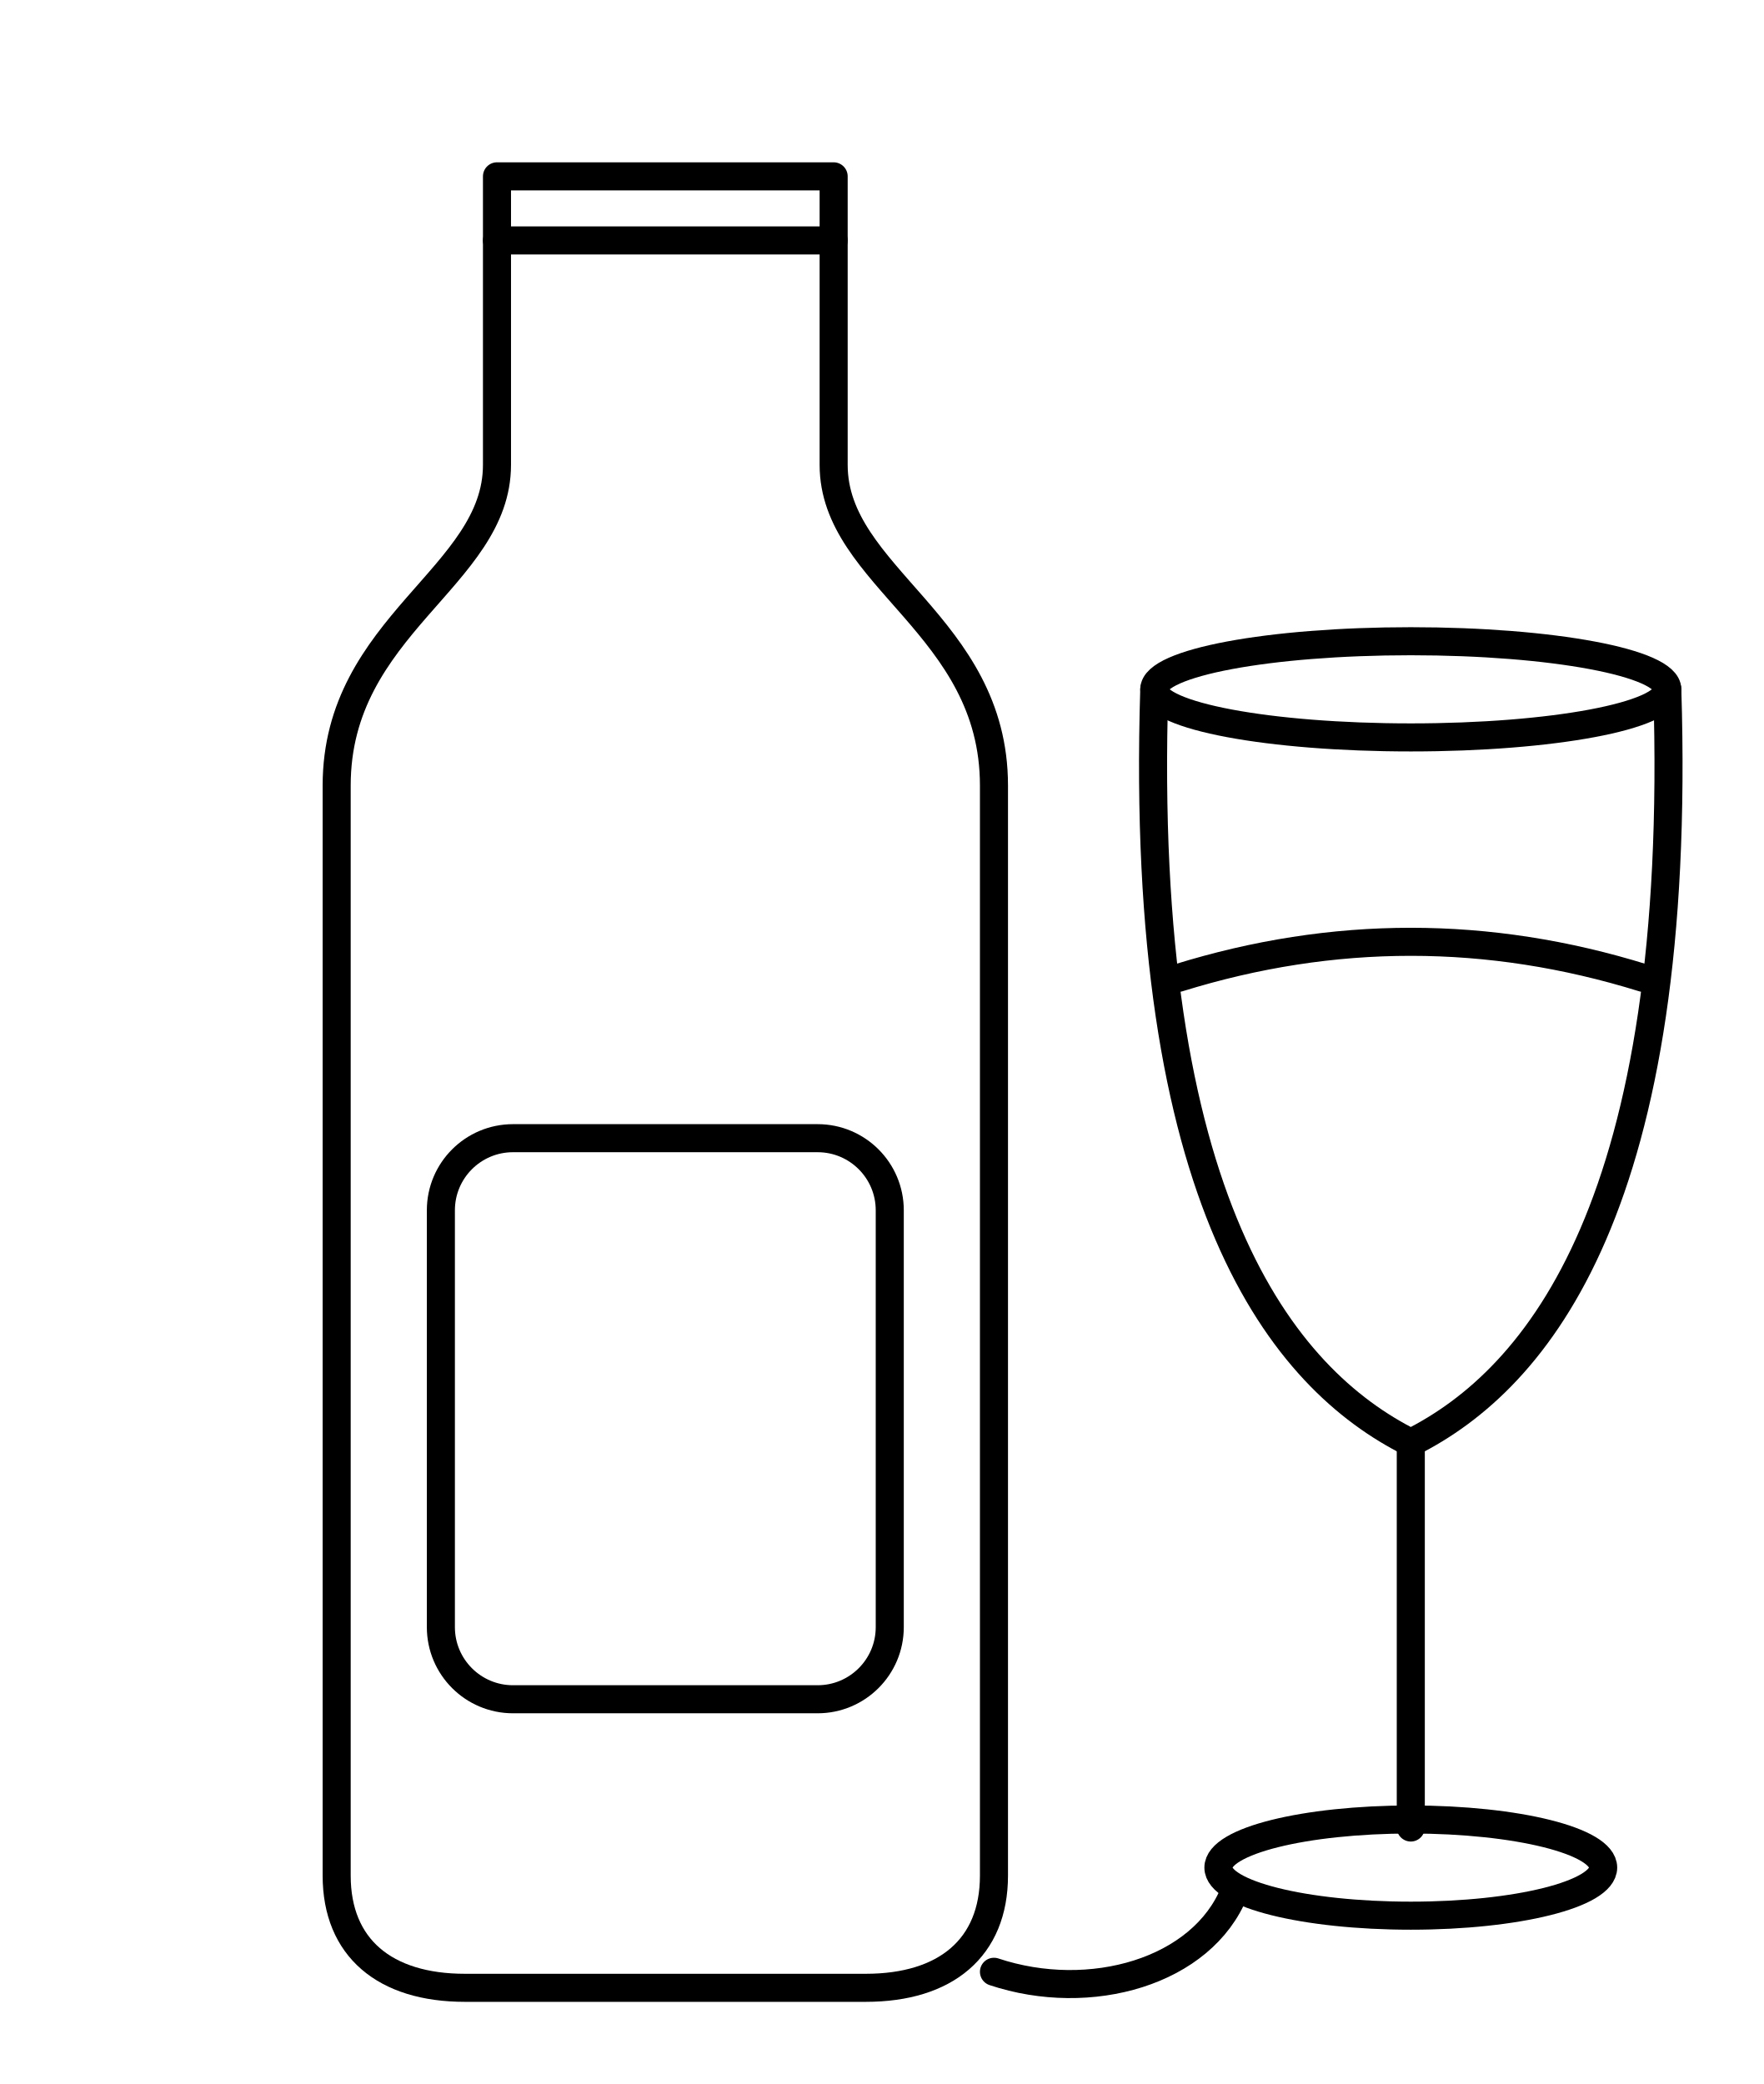
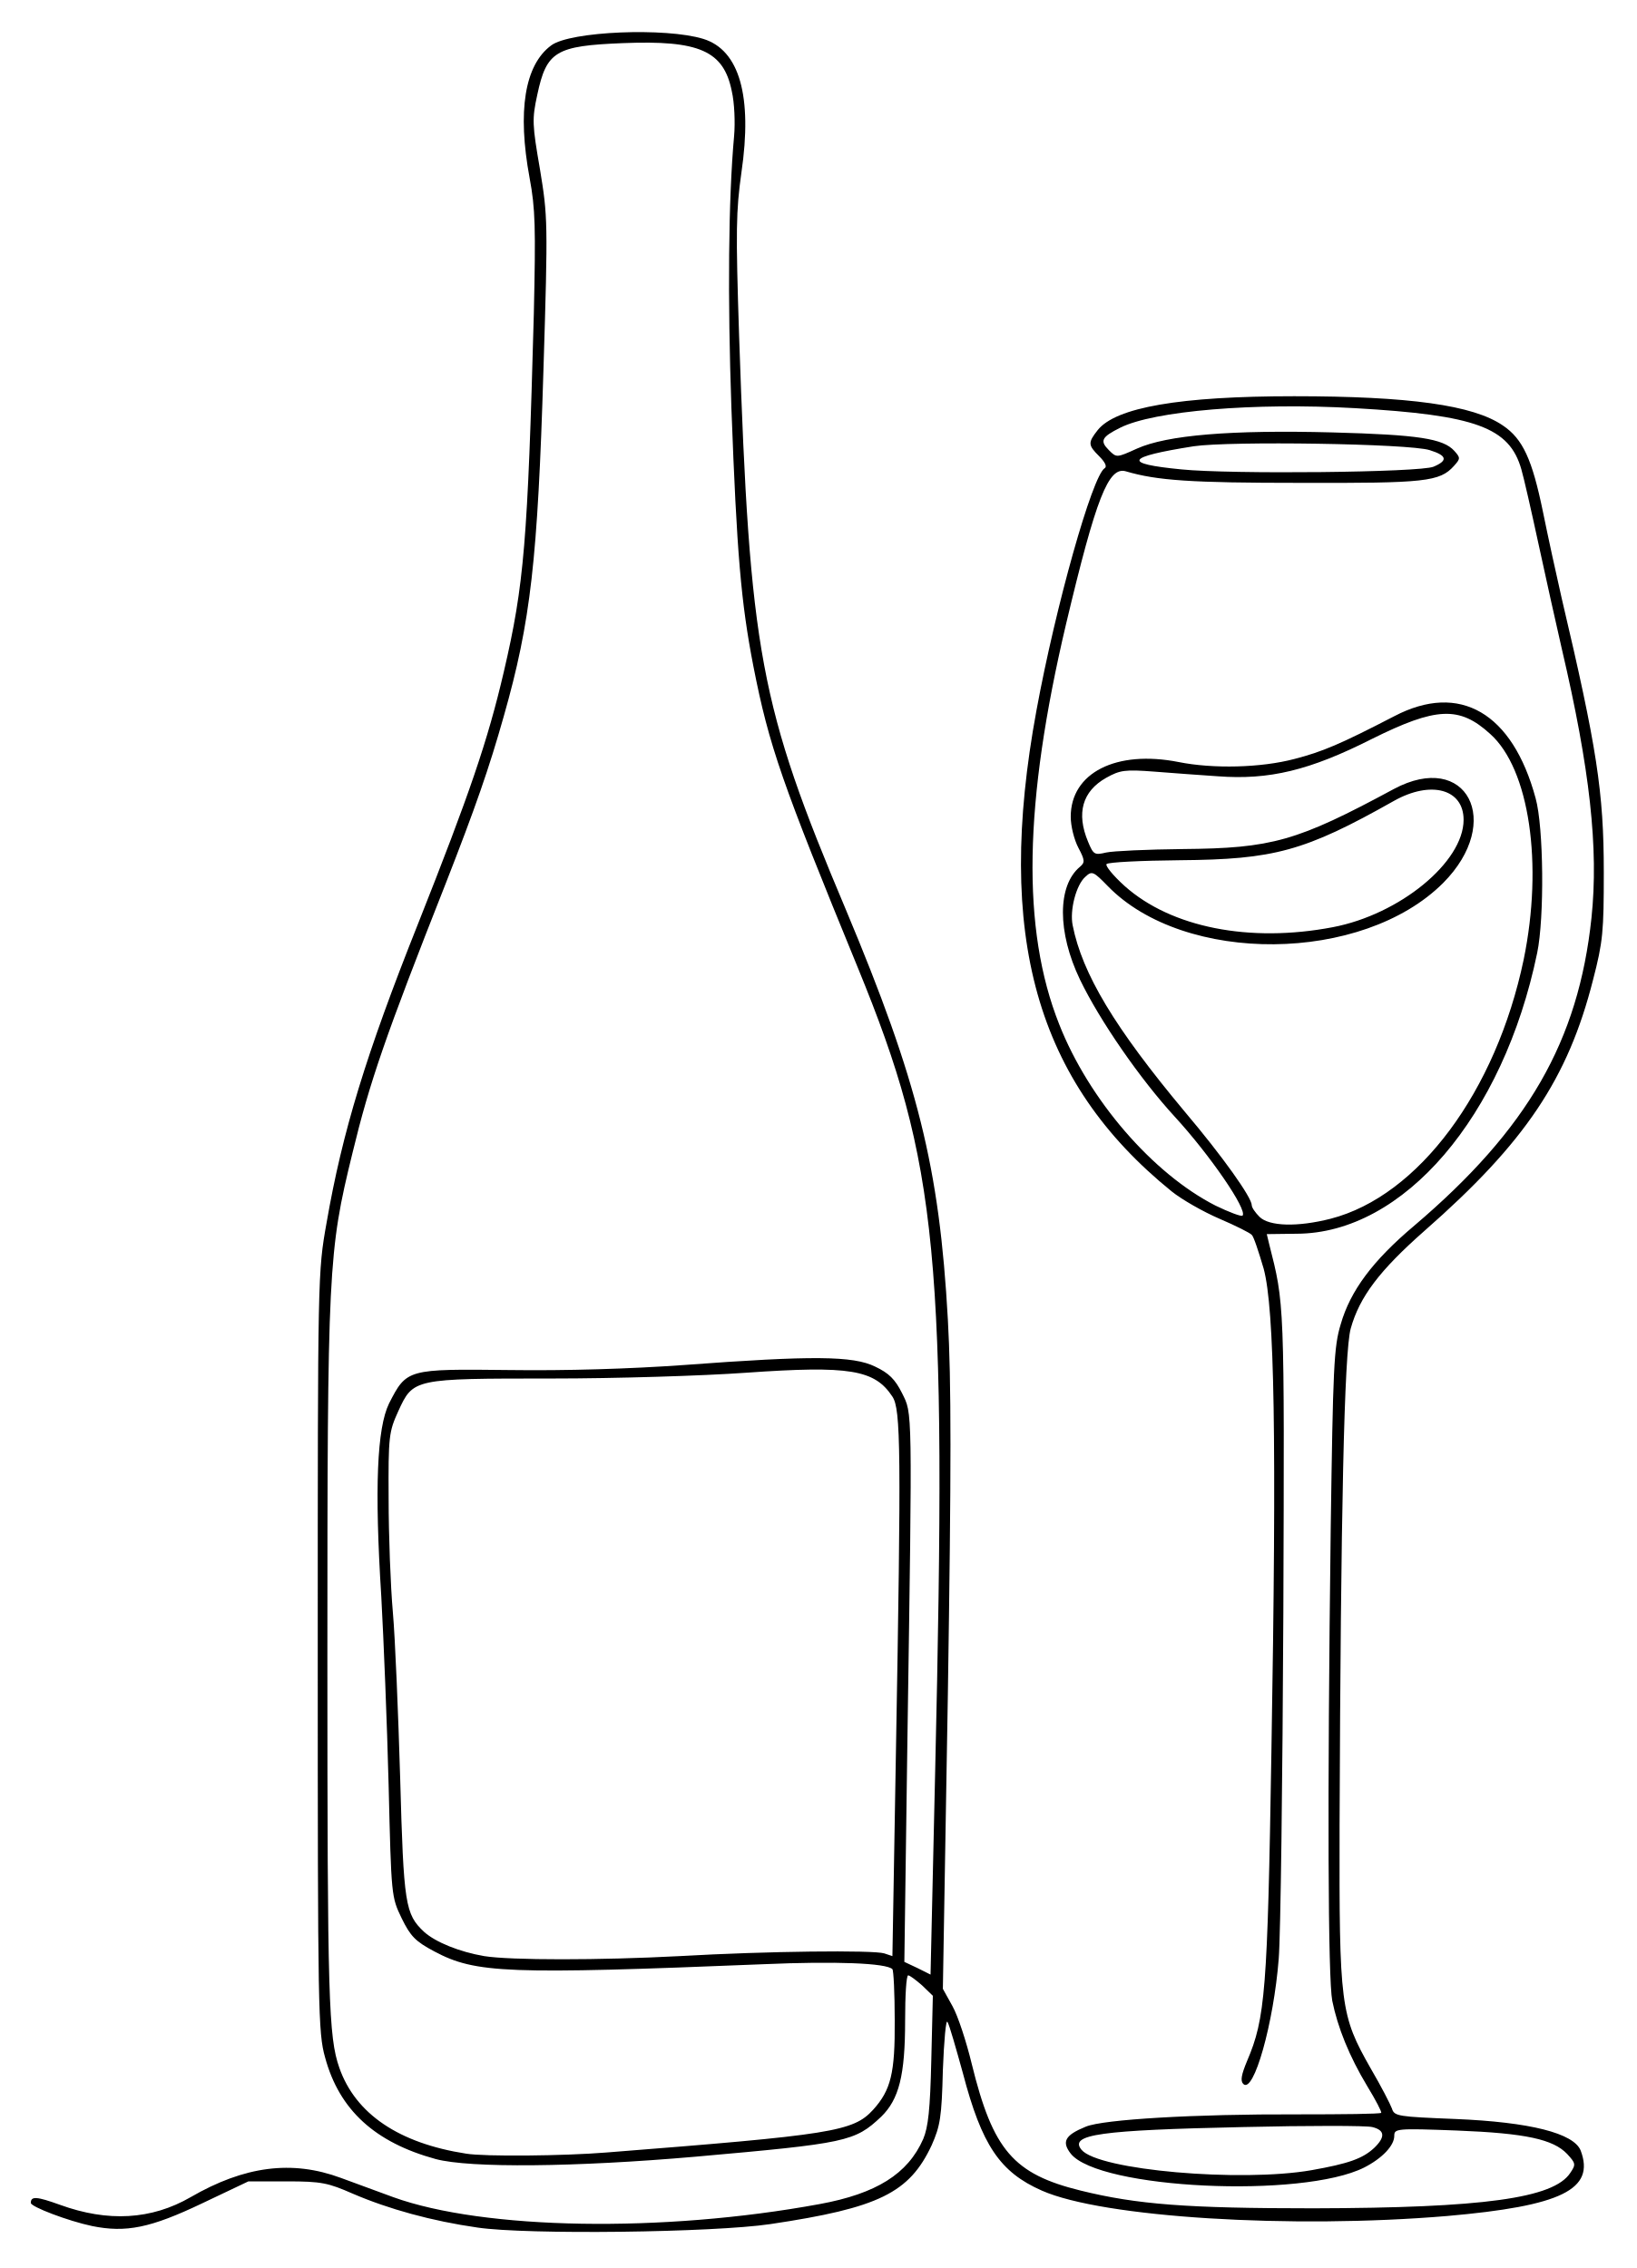
- <svg xmlns="http://www.w3.org/2000/svg" viewBox="0 0 220 260" role="img" aria-hidden="true" focusable="false">
-   <g stroke="currentColor" fill="none" stroke-width="3.5" stroke-linecap="round" stroke-linejoin="round">
-     <path d="M62 22 L62 58 C62 72 42 78 42 98 L42 234 C42 243 48 248 58 248 L108 248 C118 248 124 243 124 234 L124 98 C124 78 104 72 104 58 L104 22 Z" />
-     <path d="M62 30 L104 30" />
-     <rect x="55" y="142" width="56" height="70" rx="9" />
-     <path d="M144 86 C142 150 160 172 176 180 C192 172 210 150 208 86" />
-     <ellipse cx="176" cy="86" rx="32" ry="6" />
-     <path d="M147 122 Q176 113 205 122" />
-     <path d="M176 180 L176 228" />
-     <ellipse cx="176" cy="233" rx="24" ry="6" />
-     <path d="M124 246 C136 250 150 246 154 236" />
-   </g>
+ <svg xmlns="http://www.w3.org/2000/svg" viewBox="0 0 425 589" role="img" aria-hidden="true" focusable="false">
+   <path fill="currentColor" d="M124 578.5C112.1 576.8 100.9 573.7 91.6 569.7C85.2 566.9 83.5 566.5 74.5 566.5L64.5 566.5L52.5 572.2C39.1 578.6 32.7 579.9 23.9 578.1C17.7 576.8 8 573.1 8 572.1C8 570.3 9.5 570.4 15.6 572.6C28 577.1 39.3 576.5 49.5 570.6C63.5 562.5 75.8 560.9 88.5 565.6C92.3 567 98.5 569.3 102.1 570.6C125.6 579.1 172.1 579.9 212.8 572.4C227.5 569.7 235.7 564.6 239.7 555.5C241 552.4 241.5 547.9 241.8 534.9L242.2 518.3L239.4 515.6C237.8 514.2 236.2 513 235.8 513C235.3 513 235 518.3 235 524.8C235 539 233.4 545.2 228.8 549.7C221.9 556.2 219.9 556.6 180.5 560.1C149.5 562.8 122 563.1 113.1 560.7C97.4 556.4 88.1 548 84.4 534.3C82.6 527.9 82.5 522.3 82.5 429C82.5 330.9 82.5 330.4 84.8 317.5C88.9 293.9 95 273.9 108.5 240C121.9 206.2 126.6 192.5 130.8 174.5C136.1 151.8 137 140.6 138.6 81.5C139.1 59.1 139 54.2 137.5 46.2C134.3 28.9 136.2 16.9 143.1 11.8C148 8.1 172.9 7.1 182.6 10.1C192 13 195.4 25 192.5 44.8C191.1 54.8 191 59.7 191.9 87.3C194.7 169.6 197.2 183.1 219.6 236.2C238.3 280.8 243.9 303.1 246.1 342.7C247 358.8 247 380.8 246.1 440L244.8 516.5L247.3 521C248.7 523.5 250.9 530.2 252.3 536C257.8 558.4 263.1 564.6 280.6 568.9C295.2 572.5 308.1 573.5 341 573.5C385.1 573.4 403.4 570.9 407.7 564.3C409.2 562.1 409.1 561.8 406.9 559.4C403.3 555.6 396.2 554 378.3 553.3C362.5 552.7 362 552.8 362 554.7C362 557.2 358.9 560.5 354.2 562.9C338.1 571 285.3 568.5 278 559.3C275.6 556.2 276.5 554.5 281.9 552.3C286.4 550.4 310.4 549 336.8 549.1C348.6 549.1 358.4 549 358.6 548.7C358.8 548.5 357.2 545.4 355 541.8C350.3 534 347.3 526.5 345.9 519.6C344.8 513.9 344.6 468.2 345.5 397C346.1 355.1 346.3 349.8 348.1 343.9C350.6 335.2 356.4 327.4 367.2 318.3C396.7 293.2 409.8 270.4 413.2 238.4C415.1 220.3 412.8 199.7 405.5 168.5C404.1 162.4 401.4 150.3 399.5 141.5C397.6 132.7 395.6 123.9 395 121.9C391.9 111 383.2 107.8 351.8 106C325.7 104.5 299.5 106.7 290.8 111.1C286 113.5 285.5 114.5 287.9 116.9C289.9 118.9 289.9 118.9 295.2 116.5C303 113 319.5 111.6 346 112.3C368.3 112.9 374.7 113.9 377.6 117.1C379.2 118.9 379.2 119.1 377.5 121C373.8 125.1 370.1 125.5 337.5 125.4C309.3 125.4 300.4 124.8 292.3 122.4C287.8 121.1 284.6 129.2 276.8 162C265.8 208.6 265.2 241.3 275 266C282.7 285.6 299.3 304.8 315.6 313.1C319.1 314.8 322.3 316 322.6 315.7C324 314.3 314.1 299.9 305 290C296 280.2 285.5 265 280.4 254.4C274.5 242.1 274.5 230 280.4 225.1C281.7 224 281.7 223.4 280 220.2C278.9 218.1 278 214.6 278 212.1C278 200.7 289.8 194.7 306 197.9C315 199.7 327.4 199.4 336.1 197.1C343.4 195.2 347.9 193.3 362 186C379 177.1 392.7 185.1 398.7 207.3C400.8 214.8 401 238.4 399.1 247.5C390.3 290 364.4 320.3 336.7 320.4L328.9 320.5L329.5 323C333.5 338.8 333.5 337.3 333.2 419C333 462.2 332.5 502.5 332 508.7C330.7 525.4 325.5 543.9 322.8 541.2C322 540.4 322.3 538.8 323.8 535.2C328.5 524.2 329.1 517.1 330.1 455C331.5 373.2 330.9 340 328.1 329.5C326.8 325.1 325.5 321.1 325 320.7C324.6 320.2 320.8 318.3 316.6 316.5C312.4 314.7 306.8 311.5 304.2 309.4C269 280.9 258.3 243 269.1 184.5C274.1 157.3 283.6 123.6 286.8 121.6C287.5 121.2 286.9 120 285.4 118.5C282.5 115.6 282.4 115 285 111.7C289.7 105.8 306.3 102.9 336 102.9C365.8 102.9 382.5 105.2 390.2 110.5C395.4 114 397.8 119.3 400.6 132.9C401.9 139.3 404.1 149.4 405.5 155.5C414.6 194.1 416.4 205.7 416.4 226.5C416.4 241.9 416.2 244.5 413.6 254.5C407.1 280.1 396 296.7 369.9 319.6C358.1 330 353 336.8 350.7 345C349 351 348.1 393.1 347.8 474C347.7 521 348 523.3 355.9 537.2C358.6 541.8 361 546.5 361.4 547.6C362 549.6 363 549.7 377.8 550.3C397.3 551.1 408.6 554 410.4 558.5C414.2 568.6 405.4 572.9 375.7 575.5C335.3 578.9 286.3 575.9 270.5 568.9C259.6 564.1 254.9 557.1 250 538.4C248.2 531.9 246.5 525.9 246 525.1C245.6 524.3 245.1 529.9 244.8 537.6C244.5 549.9 244.1 552.1 241.9 557.1C236.1 569.5 228.2 573.4 200 577.6C185.2 579.8 136.9 580.4 124 578.5ZM340.5 563.6C350.1 561.9 353.8 560.6 356.8 557.8C359.7 555 359.6 553.2 356.3 552.4C354.8 552 339.6 552 322.6 552.4C285.7 553.2 277.5 554.3 280.8 558.3C285.2 563.6 322.1 566.8 340.5 563.6ZM157.5 559C216 554.4 221.5 553.6 226.7 547.9C231.3 542.8 232.4 538.4 232.3 524.7C232.3 517.6 232 511.7 231.7 511.4C230.2 509.8 216.8 509.3 198.4 510.1C131.7 512.8 123.5 512.5 112.8 506.8C107.9 504.2 106.6 502.9 104.3 498.2C101.6 492.6 101.6 492.5 100.9 463.6C100.5 447.6 99.6 425.6 99 414.7C97.2 386.2 97.9 370.9 101 364.5C105.6 355.5 105.7 355.5 132.3 355.8C146.9 356 163.6 355.5 177.5 354.5C211 352 221.5 352.1 227.2 354.9C230.8 356.6 232.4 358.2 234.2 361.8C236.9 367.3 236.9 364.2 235.6 451.5L234.8 509.5L238.2 511.1L241.6 512.8L242.8 460.1C245.9 326.1 243.6 302.3 222.8 251.5C203 203.2 199.7 193.9 195.6 173C192.4 156.5 191.3 143.8 189.9 106C188.9 77.4 189.1 51.8 190.6 35.3C190.9 31.9 190.7 26.7 190 23.7C187.9 13.2 181.6 10.4 161.7 11.2C144.3 11.9 141.9 13.3 139.5 24.6C138.1 31 138.2 32.4 140.2 44C142.2 56.2 142.3 57.4 141.1 96C139.6 145.4 137.8 161.4 130.8 186C127 199.5 123.4 209.8 115.7 229.5C100 269.3 96 280.9 91.5 299.5C85.2 325.2 85 329.3 85 431C85 519.1 85.3 529 88.1 537C92.3 549 103.6 556.6 121 559.3C125.7 560.1 146.5 559.9 157.5 559ZM176.5 508C199.1 506.7 226.8 506.4 229.6 507.3L231.7 508L232.6 455.8C234 376.7 233.9 366 231.7 362.7C227.1 355.7 220.6 354.6 193.7 356.5C182.6 357.3 159.9 358 143.2 358C107.3 358 107.3 358 103.4 366.5C101 371.8 100.8 372.9 100.9 389.2C100.9 398.7 101.4 411.9 102 418.7C102.6 425.5 103.4 444.9 103.9 461.8C104.8 494.6 105.2 497.1 110.1 501.7C113.1 504.4 119.3 506.9 125.7 508C132.6 509.1 155.6 509.1 176.5 508ZM345.5 316.5C368.3 310.6 388.4 283.5 395.6 249.2C400.7 224.4 397.1 199.7 386.9 190.6C378.9 183.3 372.9 183.6 356.2 191.9C340 200.1 329.5 202.6 316.2 201.6C312 201.3 304.6 200.8 299.8 200.4C292 199.8 290.8 200 287.2 202C281 205.5 279.4 211.2 282.5 218.6C283.9 222 284.2 222.1 287.2 221.4C289 221 297.9 220.6 307 220.5C330.3 220.3 336.7 218.5 361.9 204.9C380.8 194.8 390.5 213.4 374.7 229.3C353.8 250.2 307.5 250.6 287.6 230.1C283.9 226.3 283.5 226.1 281.8 227.7C279.4 229.8 277.7 236.4 278.5 240.3C281 252.9 289.4 266.9 307.6 288.7C317.5 300.4 325 311 325 313C325 313.6 325.9 314.9 327 316C329.5 318.5 336.9 318.7 345.5 316.5ZM346 240.8C363.4 237.5 380 223.9 380 212.9C380 204.9 371.5 202.6 361.9 208C338.7 221.1 330.8 223.2 306.3 223.4C296.3 223.5 287.8 223.9 287.3 224.4C286.9 224.8 289 227.4 292 230.1C304.1 240.9 324.5 244.9 346 240.8ZM372.2 121.2C376 119.6 375.7 118.3 371.2 116.9C365.9 115.2 319.3 114.5 309.9 115.9C292.2 118.7 291.3 120.4 306.7 121.9C319.5 123.2 368.8 122.7 372.2 121.2Z" />
</svg>
